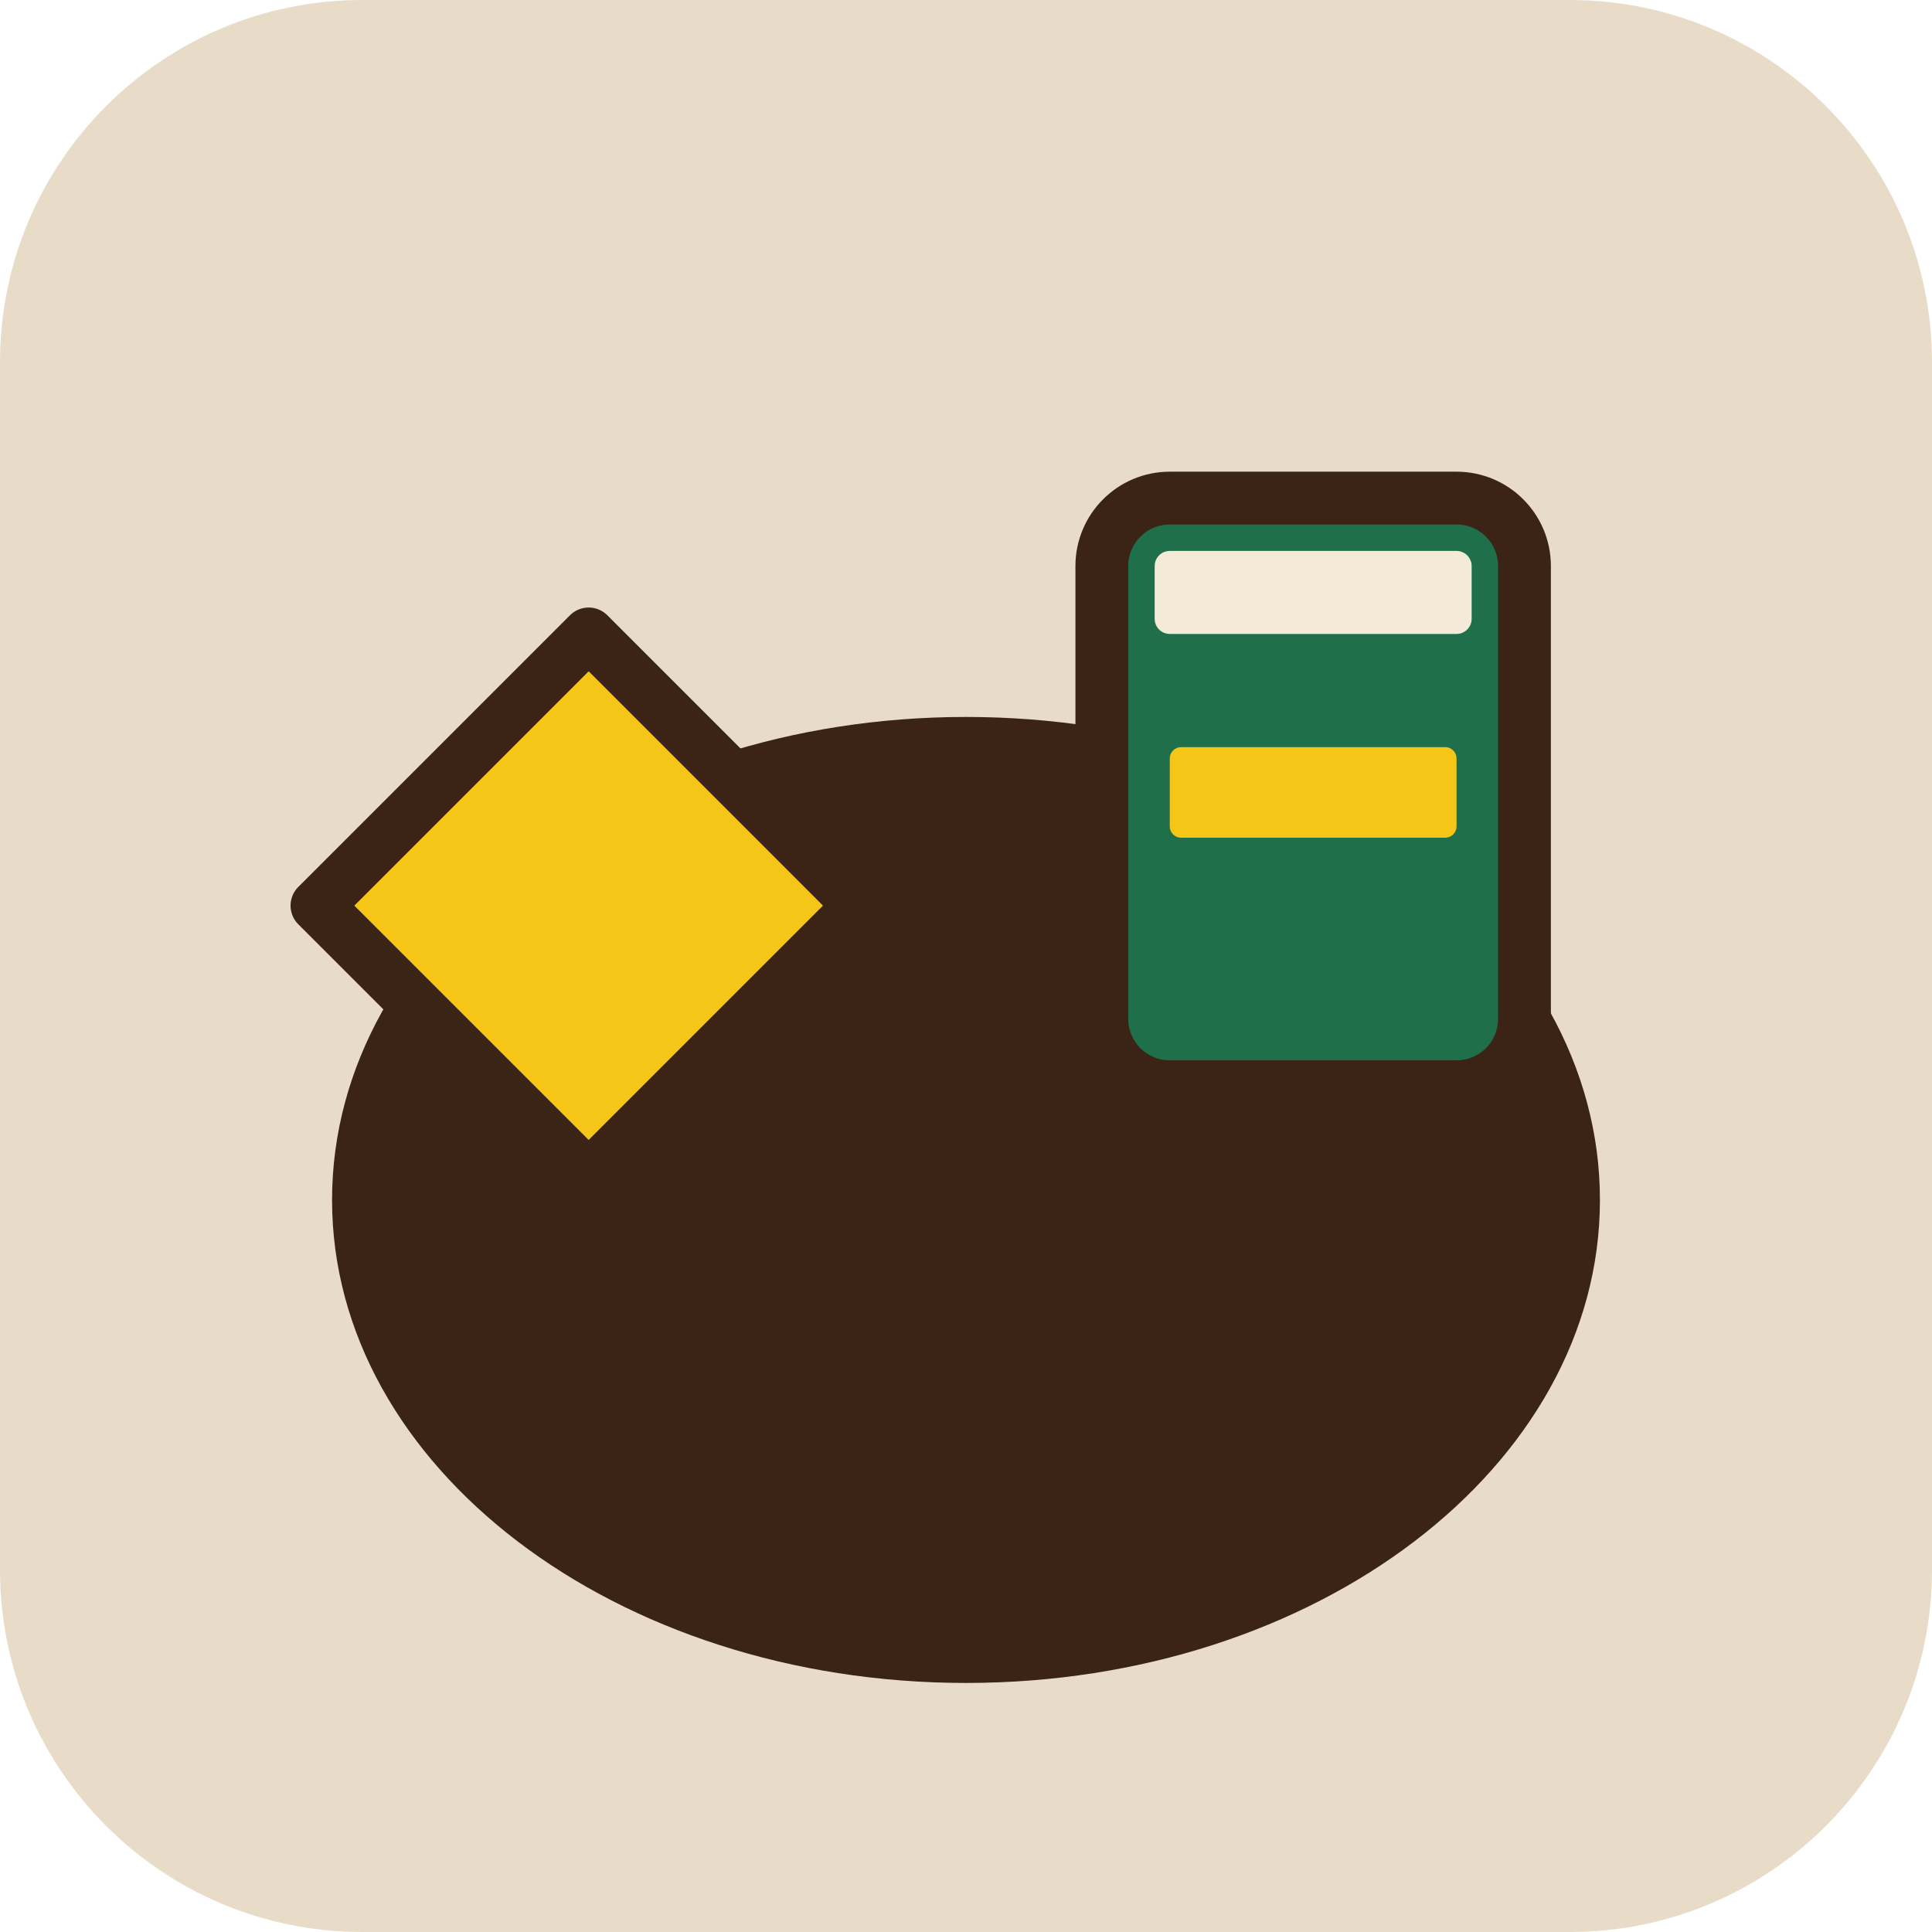
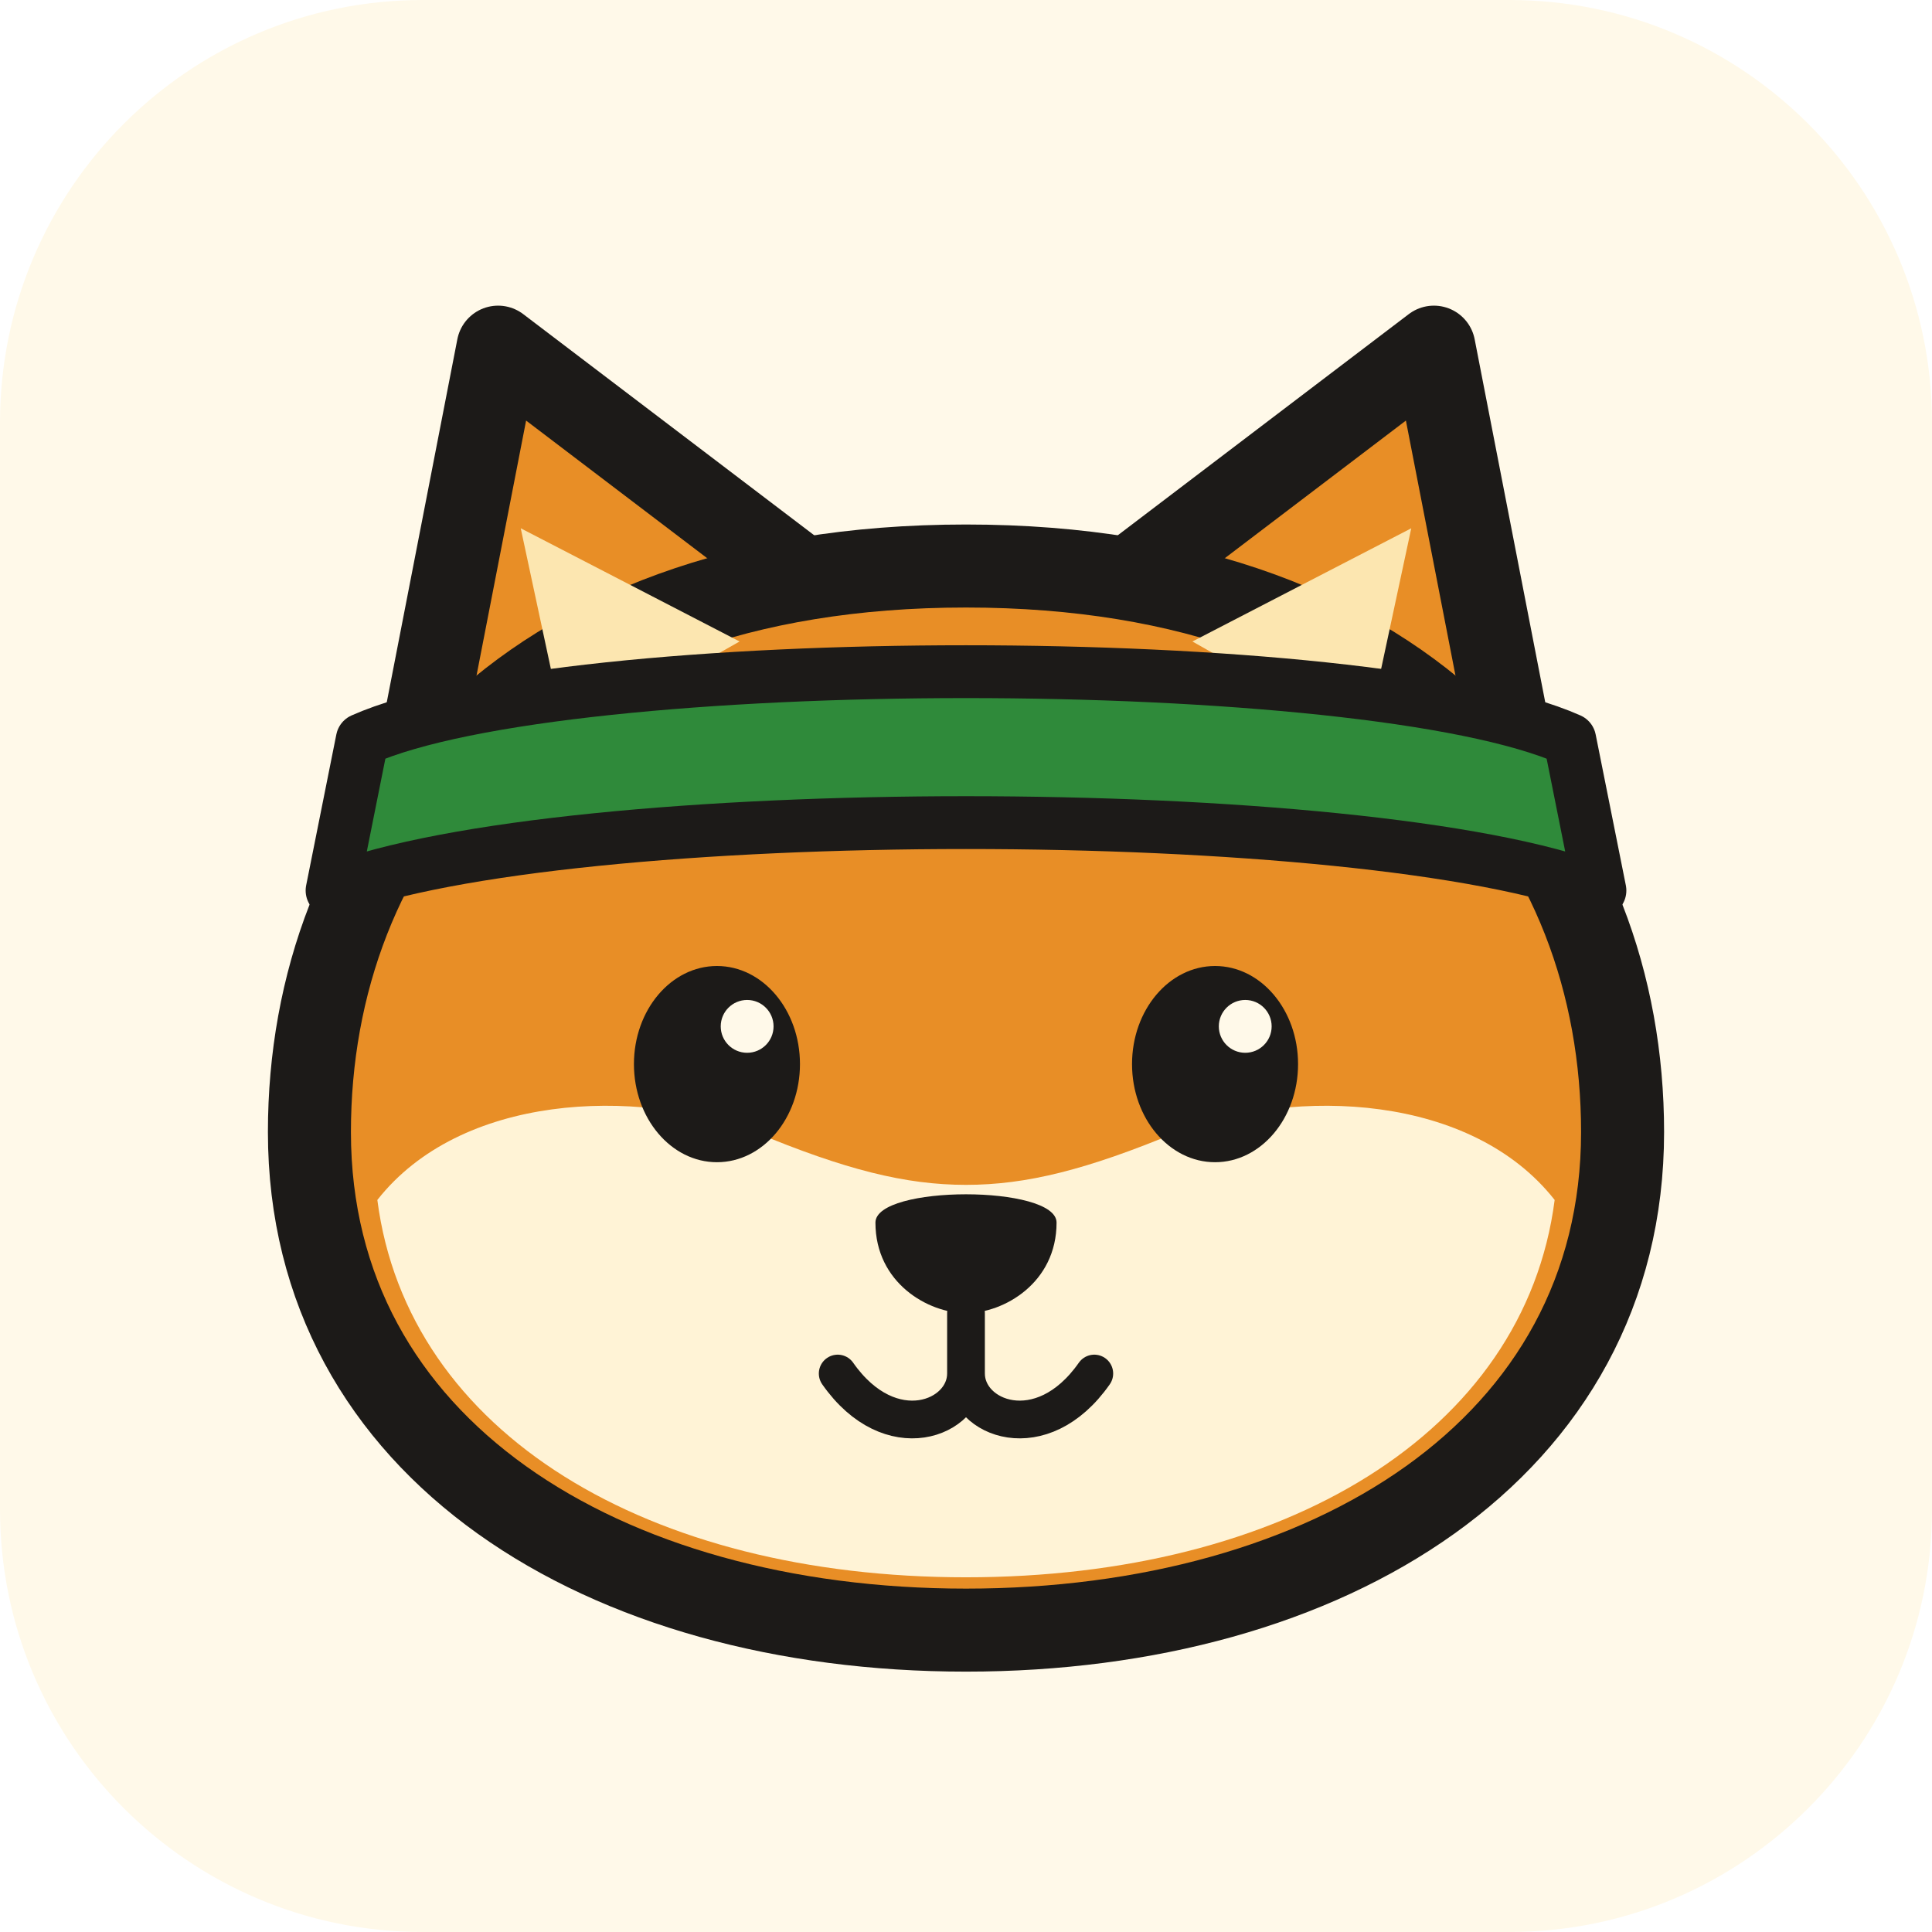
<svg xmlns="http://www.w3.org/2000/svg" viewBox="0 0 512 512">
-   <rect width="512" height="512" rx="96" fill="#E8DCC8" />
-   <ellipse cx="256" cy="318" rx="168" ry="128" fill="#3B2416" />
-   <path d="M156 168 L228 240 L156 312 L84 240 Z" fill="#F5C518" stroke="#3B2416" stroke-width="14" stroke-linejoin="round" />
-   <rect x="292" y="132" width="112" height="156" rx="18" fill="#1F6F4A" stroke="#3B2416" stroke-width="14" />
-   <rect x="306" y="146" width="84" height="22" rx="4" fill="#F4EAD8" />
-   <rect x="310" y="198" width="76" height="24" rx="3" fill="#F5C518" />
+   <rect width="512" height="512" rx="112" fill="#FFF9E9" />
+   <g stroke="#1C1A18" stroke-width="22" stroke-linejoin="round" stroke-linecap="round">
+     <path d="M104 236 L132 92 L232 168 Z" fill="#E88E26" />
+     <path d="M408 236 L380 92 L280 168 Z" fill="#E88E26" />
+     <path d="M256 150 C376 150 430 222 430 300 C430 384 352 432 256 432 C160 432 82 384 82 300 C82 222 136 150 256 150 Z" fill="#E88E26" />
+   </g>
+   <path d="M138 140 L150 196 L196 170 Z" fill="#FCE6B0" />
+   <path d="M374 140 L362 196 L316 170 Z" fill="#FCE6B0" />
+   <path d="M100 318 C122 290 168 288 200 300 C224 310 240 314 256 314 C272 314 288 310 312 300 C344 288 390 290 412 318 C404 380 340 418 256 418 C172 418 108 380 100 318 Z" fill="#FFF3D6" />
+   <path d="M96 196 C150 172 362 172 416 196 L424 236 C362 212 150 212 88 236 Z" fill="#2F8A3A" stroke="#1C1A18" stroke-width="14" stroke-linejoin="round" />
+   <ellipse cx="190" cy="282" rx="22" ry="26" fill="#1C1A18" />
+   <ellipse cx="322" cy="282" rx="22" ry="26" fill="#1C1A18" />
+   <circle cx="198" cy="272" r="7" fill="#FFF9E9" />
+   <circle cx="330" cy="272" r="7" fill="#FFF9E9" />
+   <path d="M232 324 C232 314 280 314 280 324 C280 340 266 348 256 348 C246 348 232 340 232 324 Z" fill="#1C1A18" />
+   <path d="M256 348 L256 364 M222 364 C236 384 256 376 256 364 C256 376 276 384 290 364" fill="none" stroke="#1C1A18" stroke-width="10" stroke-linecap="round" stroke-linejoin="round" />
</svg>
